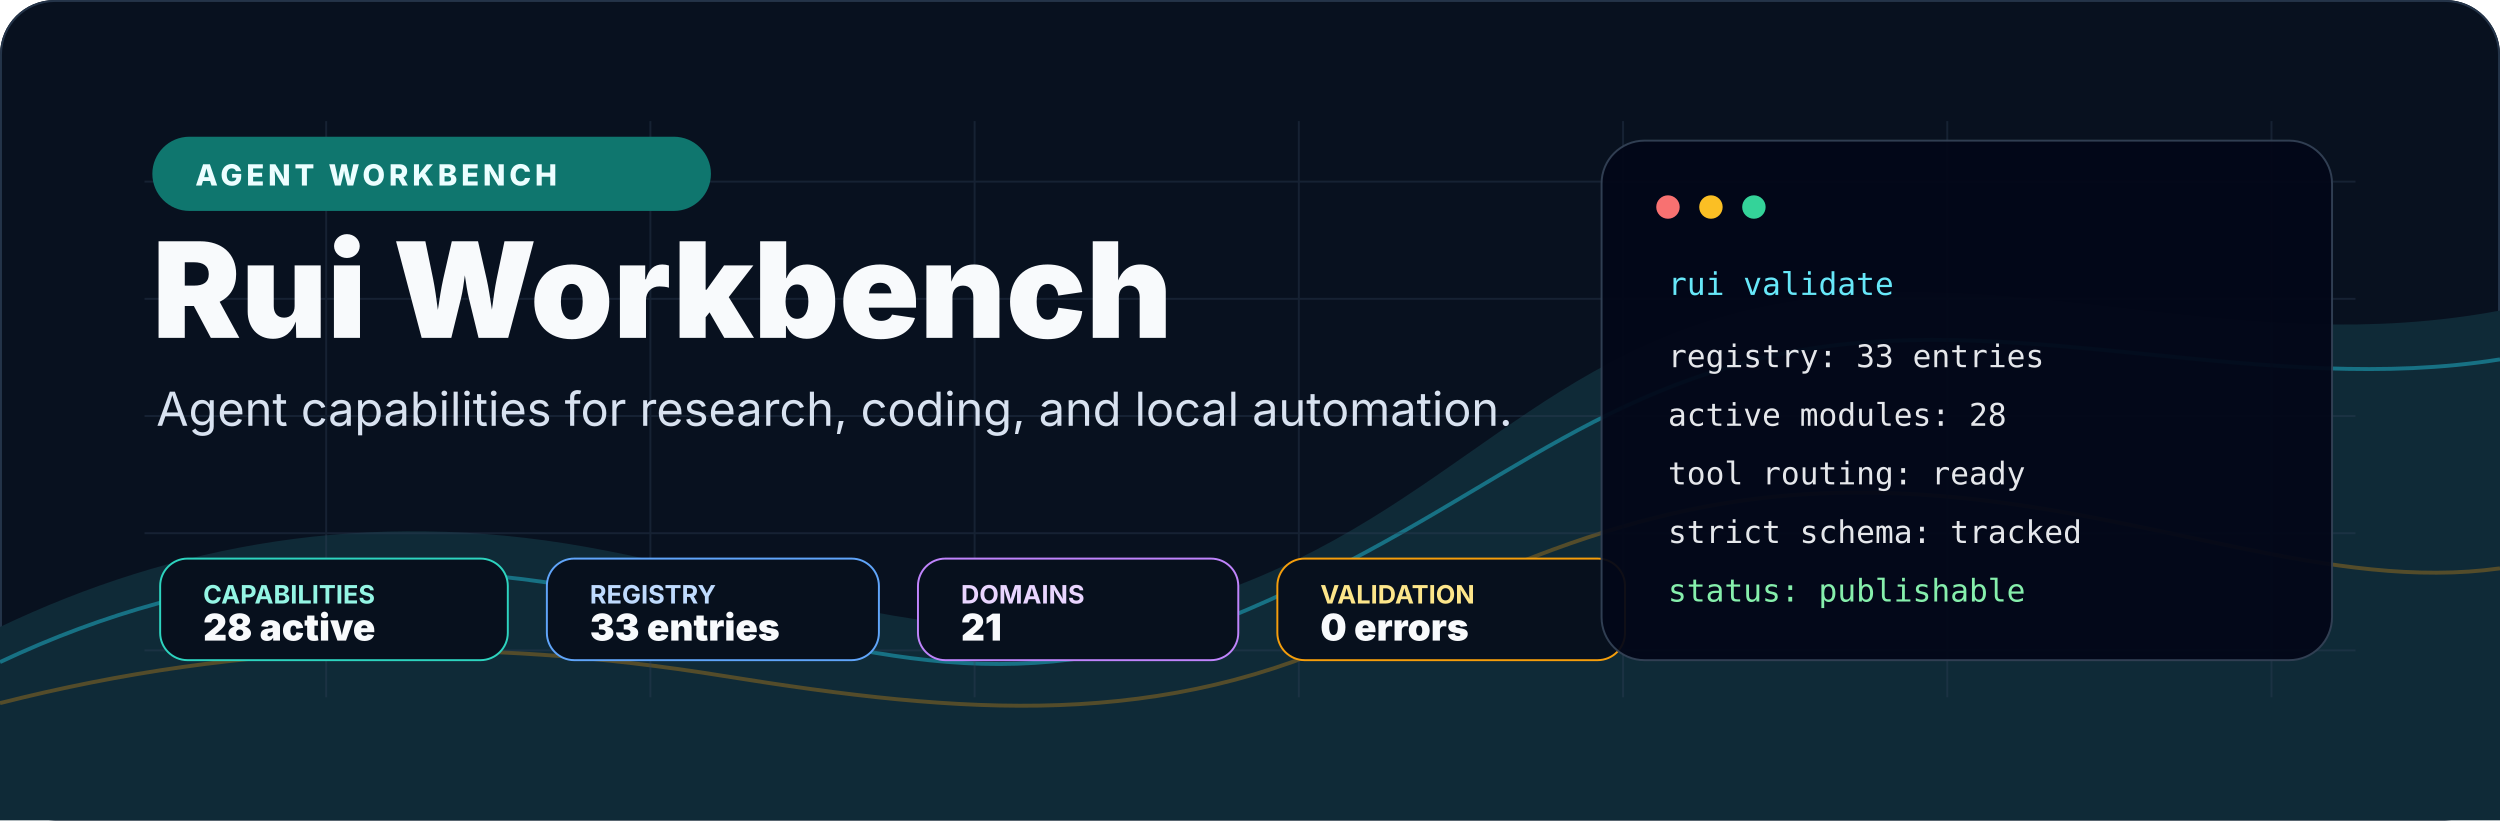
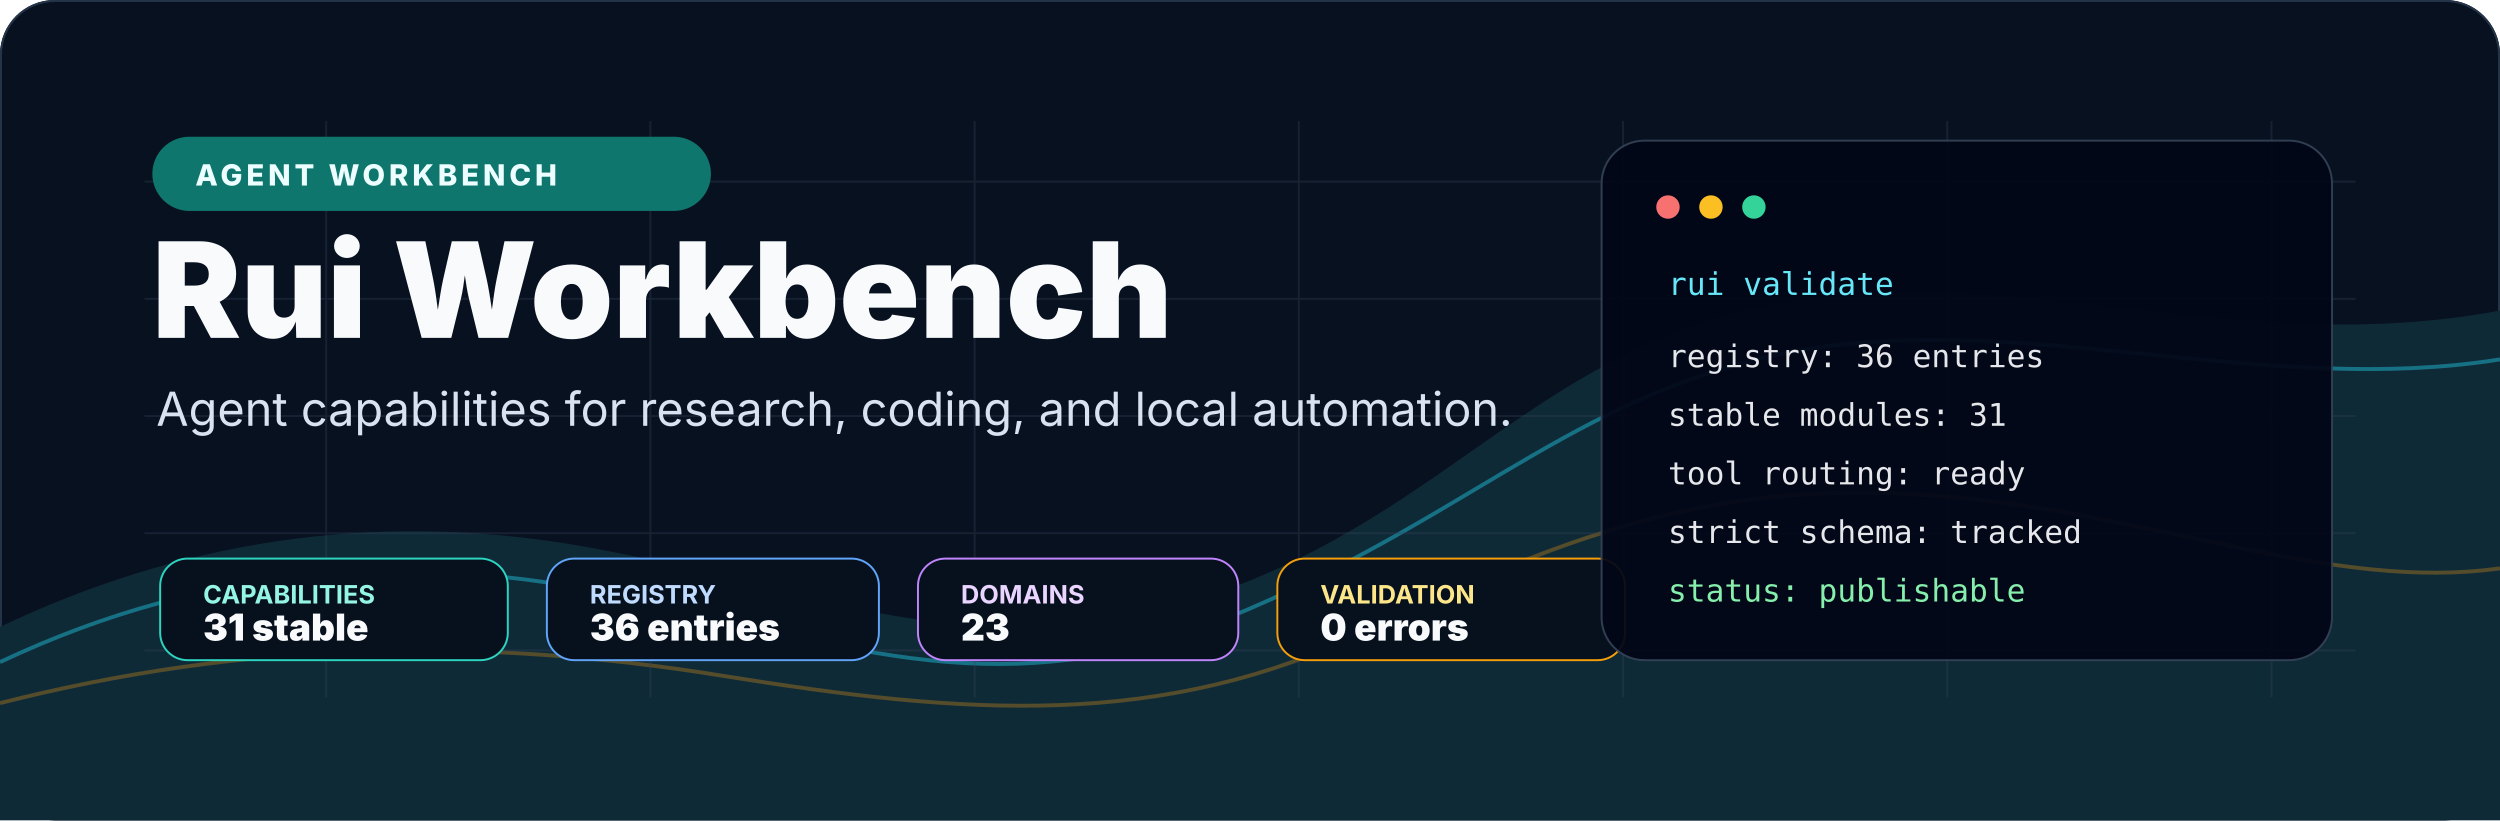
<svg xmlns="http://www.w3.org/2000/svg" width="1280" height="420" viewBox="0 0 1280 420" fill="none" role="img" aria-labelledby="title desc">
  <rect width="1280" height="420" rx="28" fill="#08111F" />
  <rect x="0.5" y="0.5" width="1279" height="419" rx="27.5" stroke="#243449" />
  <path d="M0 321C88 279 188 260 300 280C412 300 501 346 622 304C743 262 790 176 914 155C1036 134 1147 184 1280 159V420H0V321Z" fill="#0F2A37" />
  <path d="M0 339C108 288 216 281 331 308C447 335 522 362 639 312C758 261 812 198 924 179C1038 160 1162 203 1280 184" stroke="#22D3EE" stroke-width="2" opacity="0.42" />
  <path d="M0 360C126 328 246 326 370 346C494 366 595 374 702 322C809 270 885 245 994 254C1104 263 1194 303 1280 291" stroke="#F59E0B" stroke-width="2" opacity="0.3" />
  <g opacity="0.35">
    <path d="M74 93H1206" stroke="#304158" />
    <path d="M74 153H1206" stroke="#304158" />
    <path d="M74 213H1206" stroke="#304158" />
    <path d="M74 273H1206" stroke="#304158" />
    <path d="M74 333H1206" stroke="#304158" />
    <path d="M167 62V357" stroke="#304158" />
    <path d="M333 62V357" stroke="#304158" />
    <path d="M499 62V357" stroke="#304158" />
    <path d="M665 62V357" stroke="#304158" />
    <path d="M831 62V357" stroke="#304158" />
    <path d="M997 62V357" stroke="#304158" />
    <path d="M1163 62V357" stroke="#304158" />
  </g>
  <g transform="translate(78 70)">
    <rect x="0" y="0" width="286" height="38" rx="19" fill="#0F766E" />
    <text x="22" y="25" fill="#ECFEFF" font-family="Inter, Segoe UI, Arial, sans-serif" font-size="15" font-weight="800" letter-spacing="2">AGENT WORKBENCH</text>
    <text x="0" y="103" fill="#F8FAFC" font-family="Inter, Segoe UI, Arial, sans-serif" font-size="68" font-weight="850">Rui Workbench</text>
    <text x="2" y="148" fill="#D8E2F0" font-family="Inter, Segoe UI, Arial, sans-serif" font-size="24">Agent capabilities for research, coding, and local automation.</text>
  </g>
  <g transform="translate(82 286)">
    <rect x="0" y="0" width="178" height="52" rx="14" fill="#07101D" stroke="#2DD4BF" />
    <text x="22" y="23" fill="#94F5E4" font-family="Inter, Segoe UI, Arial, sans-serif" font-size="13" font-weight="700">CAPABILITIES</text>
-     <text x="22" y="42" fill="#F8FAFC" font-family="Inter, Segoe UI, Arial, sans-serif" font-size="19" font-weight="850">28 active</text>
+     <text x="22" y="42" fill="#F8FAFC" font-family="Inter, Segoe UI, Arial, sans-serif" font-size="19" font-weight="850">31 stable</text>
    <rect x="198" y="0" width="170" height="52" rx="14" fill="#07101D" stroke="#60A5FA" />
    <text x="220" y="23" fill="#BFDBFE" font-family="Inter, Segoe UI, Arial, sans-serif" font-size="13" font-weight="700">REGISTRY</text>
-     <text x="220" y="42" fill="#F8FAFC" font-family="Inter, Segoe UI, Arial, sans-serif" font-size="19" font-weight="850">33 entries</text>
+     <text x="220" y="42" fill="#F8FAFC" font-family="Inter, Segoe UI, Arial, sans-serif" font-size="19" font-weight="850">36 entries</text>
    <rect x="388" y="0" width="164" height="52" rx="14" fill="#07101D" stroke="#C084FC" />
    <text x="410" y="23" fill="#E9D5FF" font-family="Inter, Segoe UI, Arial, sans-serif" font-size="13" font-weight="700">DOMAINS</text>
-     <text x="410" y="42" fill="#F8FAFC" font-family="Inter, Segoe UI, Arial, sans-serif" font-size="19" font-weight="850">21</text>
+     <text x="410" y="42" fill="#F8FAFC" font-family="Inter, Segoe UI, Arial, sans-serif" font-size="19" font-weight="850">23</text>
    <rect x="572" y="0" width="178" height="52" rx="14" fill="#07101D" stroke="#F59E0B" />
    <text x="594" y="23" fill="#FDE68A" font-family="Inter, Segoe UI, Arial, sans-serif" font-size="13" font-weight="700">VALIDATION</text>
    <text x="594" y="42" fill="#F8FAFC" font-family="Inter, Segoe UI, Arial, sans-serif" font-size="19" font-weight="850">0 errors</text>
  </g>
  <g transform="translate(820 72)">
    <rect x="0" y="0" width="374" height="266" rx="22" fill="#020617" opacity="0.94" stroke="#334155" />
    <circle cx="34" cy="34" r="6" fill="#F87171" />
    <circle cx="56" cy="34" r="6" fill="#FBBF24" />
    <circle cx="78" cy="34" r="6" fill="#34D399" />
    <text x="34" y="79" fill="#67E8F9" font-family="Consolas, monospace" font-size="16">rui validate</text>
-     <text x="34" y="116" fill="#E5E7EB" font-family="Consolas, monospace" font-size="16">registry: 33 entries</text>
-     <text x="34" y="146" fill="#E5E7EB" font-family="Consolas, monospace" font-size="16">active modules: 28</text>
+     <text x="34" y="116" fill="#E5E7EB" font-family="Consolas, monospace" font-size="16">registry: 36 entries</text>
+     <text x="34" y="146" fill="#E5E7EB" font-family="Consolas, monospace" font-size="16">stable modules: 31</text>
    <text x="34" y="176" fill="#E5E7EB" font-family="Consolas, monospace" font-size="16">tool routing: ready</text>
    <text x="34" y="206" fill="#E5E7EB" font-family="Consolas, monospace" font-size="16">strict schema: tracked</text>
    <text x="34" y="236" fill="#86EFAC" font-family="Consolas, monospace" font-size="16">status: publishable</text>
  </g>
</svg>
